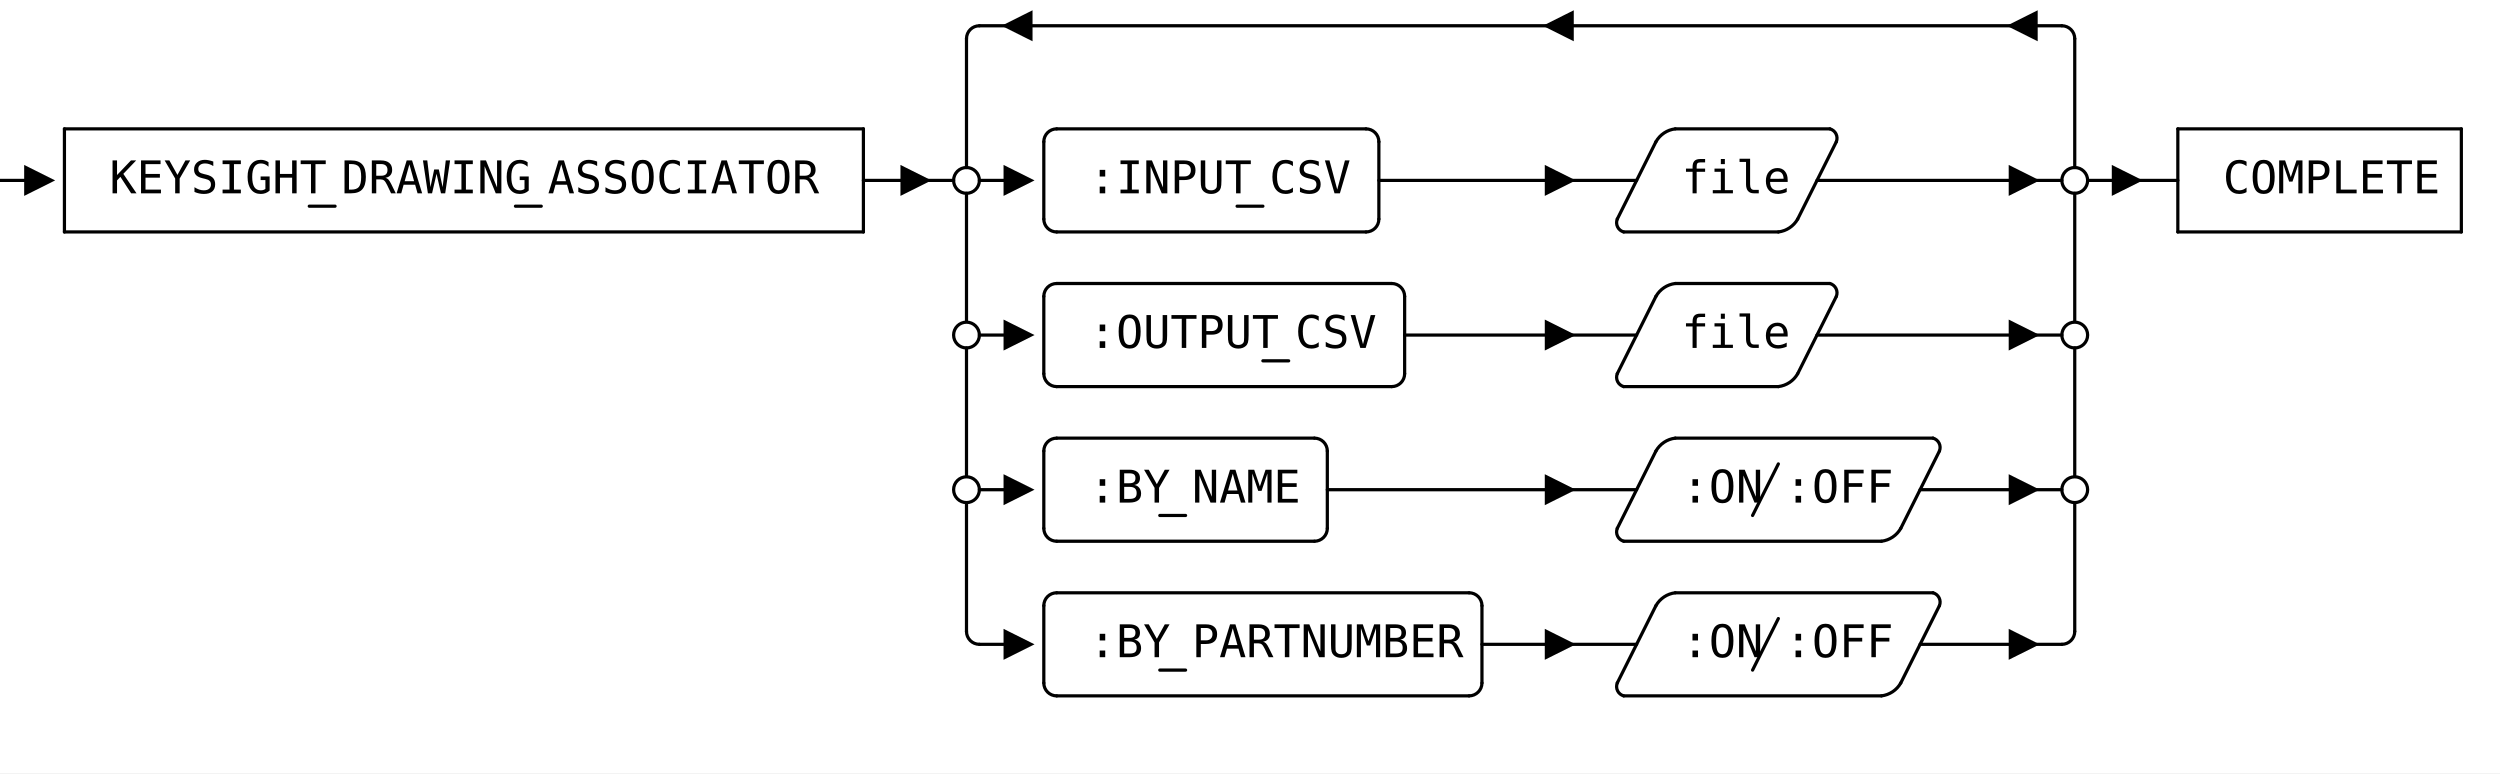
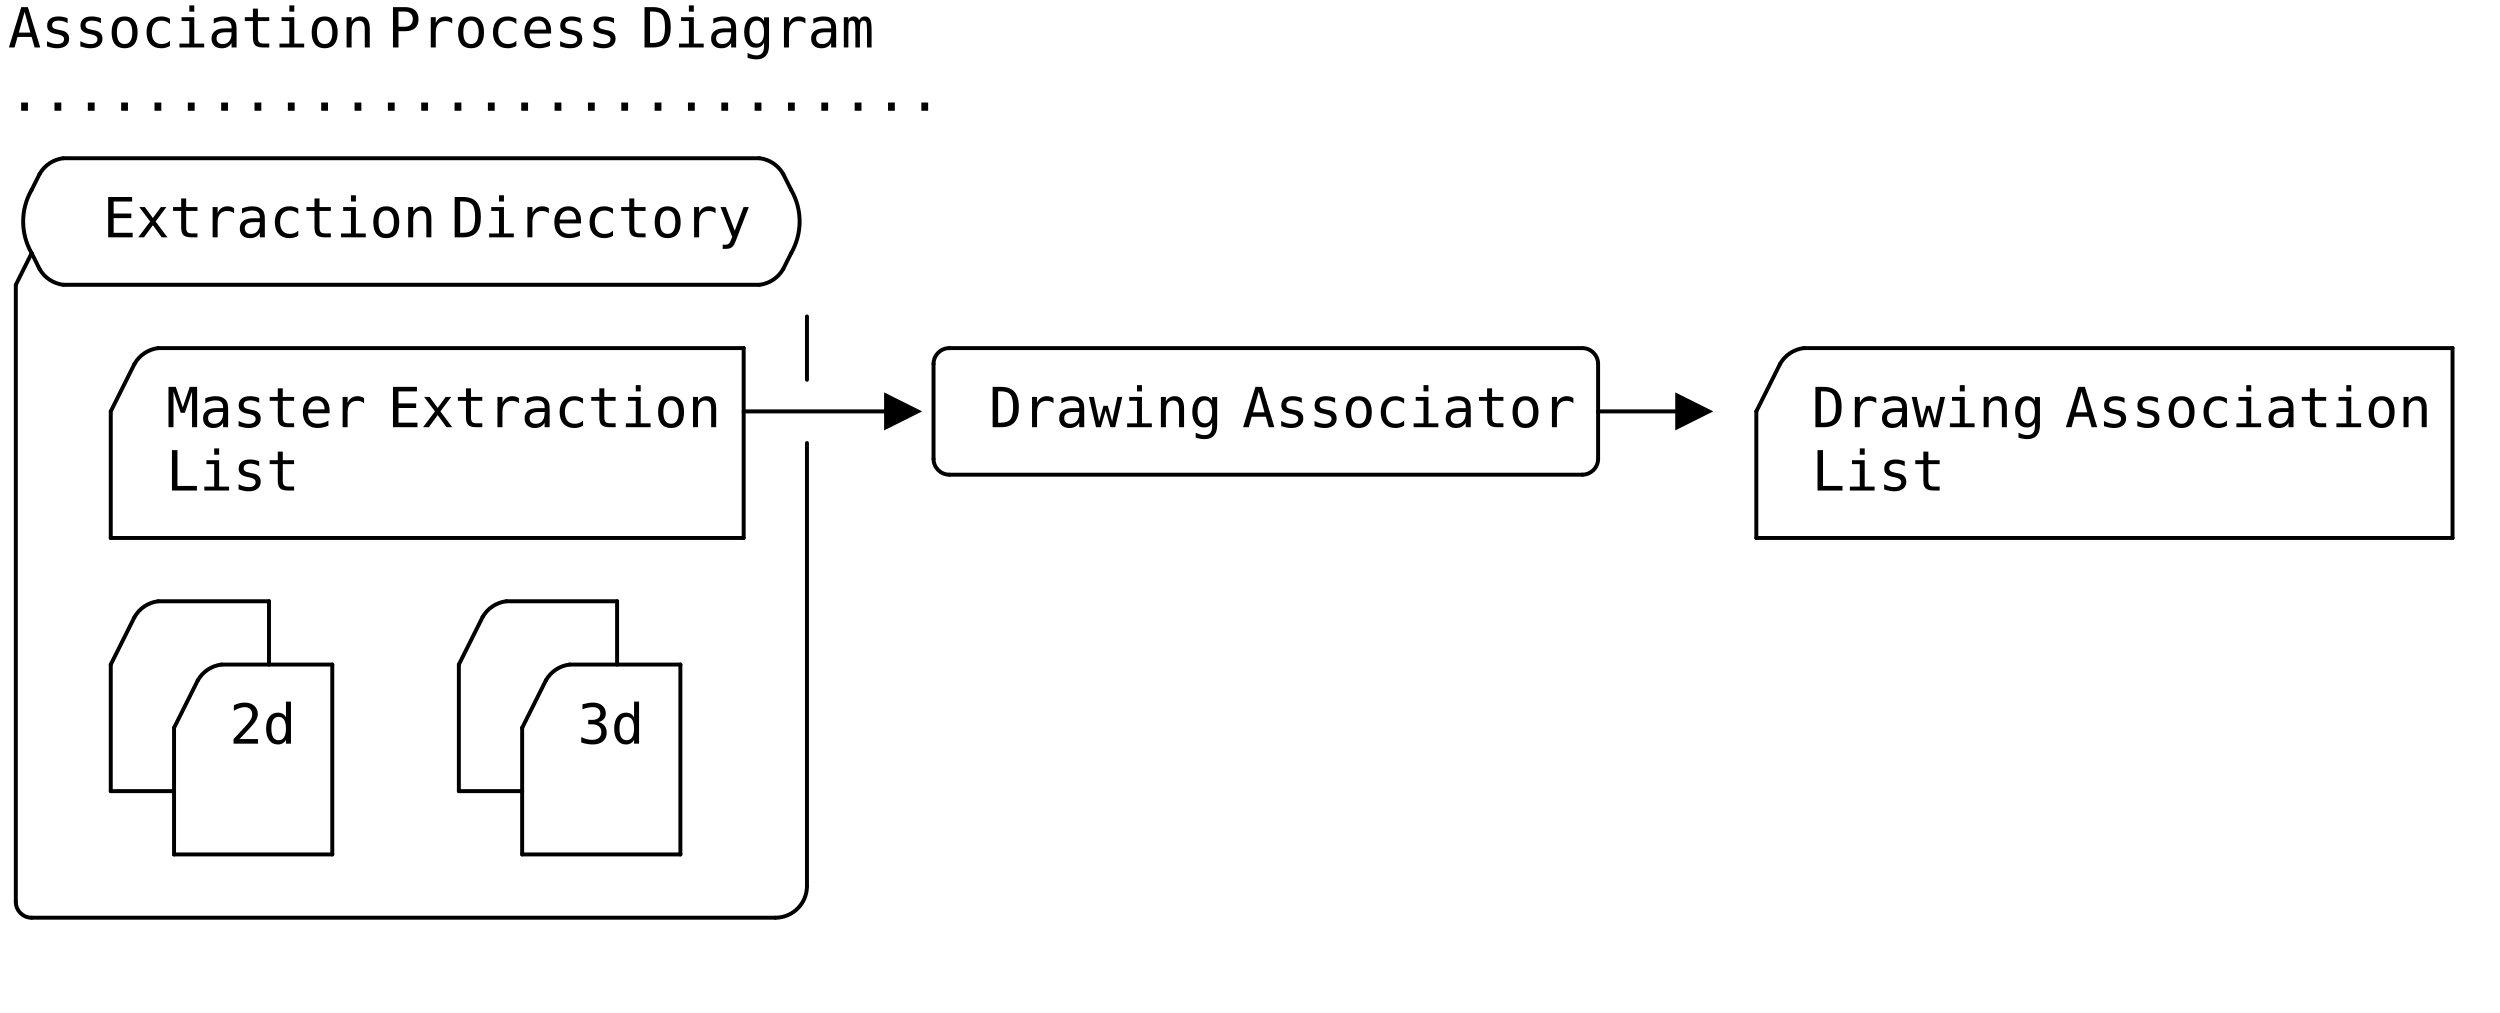
- <svg xmlns="http://www.w3.org/2000/svg" width="776" height="240">
+ <svg xmlns="http://www.w3.org/2000/svg" width="632" height="256">
  <style>
        line, path, circle, rect, polygon{stroke:black;stroke-width:1;stroke-opacity:1;fill-opacity:1;stroke-linecap:round;stroke-linejoin:miter;}text{font-family:Monospace;font-size:14px;}rect.backdrop{stroke:none;fill:white;}.broken{stroke-dasharray:8;}.filled{fill:black;}.bg_filled{fill:white;}.nofill{fill:white;}.end_marked_arrow{marker-end:url(#arrow);}.start_marked_arrow{marker-start:url(#arrow);}.end_marked_diamond{marker-end:url(#diamond);}.start_marked_diamond{marker-start:url(#diamond);}.end_marked_circle{marker-end:url(#circle);}.start_marked_circle{marker-start:url(#circle);}.end_marked_open_circle{marker-end:url(#open_circle);}.start_marked_open_circle{marker-start:url(#open_circle);}.end_marked_big_open_circle{marker-end:url(#big_open_circle);}.start_marked_big_open_circle{marker-start:url(#big_open_circle);}
        
        
    </style>
  <defs>
    <marker id="arrow" viewBox="-2 -2 8 8" refX="4" refY="2" markerWidth="7" markerHeight="7" orient="auto-start-reverse">
      <polygon points="0,0 0,4 4,2 0,0" />
    </marker>
    <marker id="diamond" viewBox="-2 -2 8 8" refX="4" refY="2" markerWidth="7" markerHeight="7" orient="auto-start-reverse">
      <polygon points="0,2 2,0 4,2 2,4 0,2" />
    </marker>
    <marker id="circle" viewBox="0 0 8 8" refX="4" refY="4" markerWidth="7" markerHeight="7" orient="auto-start-reverse">
      <circle cx="4" cy="4" r="2" class="filled" />
    </marker>
    <marker id="open_circle" viewBox="0 0 8 8" refX="4" refY="4" markerWidth="7" markerHeight="7" orient="auto-start-reverse">
      <circle cx="4" cy="4" r="2" class="bg_filled" />
    </marker>
    <marker id="big_open_circle" viewBox="0 0 8 8" refX="4" refY="4" markerWidth="7" markerHeight="7" orient="auto-start-reverse">
      <circle cx="4" cy="4" r="3" class="bg_filled" />
    </marker>
  </defs>
-   <rect class="backdrop" x="0" y="0" width="776" height="240" />
-   <text x="34" y="60">KEYSIGHT</text>
-   <line x1="96" y1="64" x2="104" y2="64" class="solid" />
-   <text x="106" y="60">DRAWING</text>
-   <line x1="160" y1="64" x2="168" y2="64" class="solid" />
-   <text x="170" y="60">ASSOCIATOR</text>
-   <circle cx="300" cy="56" r="4" class="nofill" />
-   <line x1="300" y1="60" x2="300" y2="100" class="solid" />
-   <text x="338" y="60">:INPUT</text>
-   <line x1="384" y1="64" x2="392" y2="64" class="solid" />
-   <text x="394" y="60">CSV</text>
-   <text x="522" y="60">file</text>
-   <circle cx="644" cy="56" r="4" class="nofill" />
-   <line x1="644" y1="60" x2="644" y2="100" class="solid" />
-   <text x="690" y="60">COMPLETE</text>
-   <circle cx="300" cy="104" r="4" class="nofill" />
-   <line x1="300" y1="108" x2="300" y2="148" class="solid" />
-   <text x="338" y="108">:OUTPUT</text>
-   <line x1="392" y1="112" x2="400" y2="112" class="solid" />
-   <text x="402" y="108">CSV</text>
-   <text x="522" y="108">file</text>
-   <circle cx="644" cy="104" r="4" class="nofill" />
-   <line x1="644" y1="108" x2="644" y2="148" class="solid" />
-   <circle cx="300" cy="152" r="4" class="nofill" />
-   <text x="338" y="156">:BY</text>
-   <line x1="360" y1="160" x2="368" y2="160" class="solid" />
-   <text x="370" y="156">NAME</text>
-   <text x="522" y="156">:ON</text>
-   <line x1="552" y1="144" x2="544" y2="160" class="solid" />
-   <text x="554" y="156">:OFF</text>
-   <circle cx="644" cy="152" r="4" class="nofill" />
-   <text x="338" y="204">:BY</text>
-   <line x1="360" y1="208" x2="368" y2="208" class="solid" />
-   <text x="370" y="204">PARTNUMBER</text>
-   <text x="522" y="204">:ON</text>
-   <line x1="552" y1="192" x2="544" y2="208" class="solid" />
-   <text x="554" y="204">:OFF</text>
+   <rect class="backdrop" x="0" y="0" width="632" height="256" />
+   <text x="2" y="12">Association</text>
+   <text x="98" y="12">Process</text>
+   <text x="162" y="12">Diagram</text>
+   <text x="2" y="28">............................</text>
+   <text x="26" y="60">Extraction</text>
+   <text x="114" y="60">Directory</text>
+   <line x1="204" y1="80" x2="204" y2="96" class="solid" />
+   <text x="42" y="108">Master</text>
+   <text x="98" y="108">Extraction</text>
+   <text x="250" y="108">Drawing</text>
+   <text x="314" y="108">Associator</text>
+   <text x="42" y="124">List</text>
+   <text x="58" y="188">2d</text>
+   <text x="146" y="188">3d</text>
+   <text x="458" y="108">Drawing</text>
+   <text x="522" y="108">Association</text>
+   <text x="458" y="124">List</text>
  <g>
-     <path d="M 304,8 A 4,4 0,0,0 300,12" class="nofill" />
-     <line x1="300" y1="12" x2="300" y2="52" class="solid" />
-     <line x1="304" y1="8" x2="312" y2="8" class="solid" />
-     <polygon points="320,4 312,8 320,12" class="filled" />
-     <line x1="320" y1="8" x2="480" y2="8" class="solid" />
-     <polygon points="488,4 480,8 488,12" class="filled" />
-     <line x1="488" y1="8" x2="624" y2="8" class="solid" />
-     <polygon points="632,4 624,8 632,12" class="filled" />
-     <line x1="632" y1="8" x2="640" y2="8" class="solid" />
-     <path d="M 640,8 A 4,4 0,0,1 644,12" class="nofill" />
-     <line x1="644" y1="12" x2="644" y2="52" class="solid" />
+     <path d="M 16,40 A 8,8 0,0,0 10,44" class="nofill" />
+     <line x1="10" y1="44" x2="8" y2="48" class="solid" />
+     <line x1="16" y1="40" x2="192" y2="40" class="solid" />
+     <path d="M 192,40 A 8,8 0,0,1 198,44" class="nofill" />
+     <line x1="198" y1="44" x2="200" y2="48" class="solid" />
+     <path d="M 8,48 A 16,16 0,0,0 8,64" class="nofill" />
+     <path d="M 200,48 A 16,16 0,0,1 200,64" class="nofill" />
+     <line x1="8" y1="64" x2="4" y2="72" class="solid" />
+     <line x1="4" y1="72" x2="4" y2="228" class="solid" />
+     <line x1="8" y1="64" x2="10" y2="68" class="solid" />
+     <path d="M 10,68 A 8,8 0,0,0 16,72" class="nofill" />
+     <line x1="16" y1="72" x2="192" y2="72" class="solid" />
+     <line x1="200" y1="64" x2="198" y2="68" class="solid" />
+     <path d="M 198,68 A 8,8 0,0,1 192,72" class="nofill" />
+     <path d="M 4,228 A 4,4 0,0,0 8,232" class="nofill" />
+     <line x1="8" y1="232" x2="196" y2="232" class="solid" />
+     <line x1="204" y1="112" x2="204" y2="224" class="solid" />
+     <path d="M 204,224 A 8,8 0,0,1 196,232" class="nofill" />
  </g>
  <g>
-     <line x1="20" y1="40" x2="268" y2="40" class="solid" />
-     <line x1="20" y1="40" x2="20" y2="72" class="solid" />
-     <line x1="268" y1="40" x2="268" y2="72" class="solid" />
-     <line x1="268" y1="56" x2="280" y2="56" class="solid" />
-     <polygon points="280,52 288,56 280,60" class="filled" />
-     <line x1="288" y1="56" x2="296" y2="56" class="solid" />
-     <line x1="20" y1="72" x2="268" y2="72" class="solid" />
+     <path d="M 40,88 A 8,8 0,0,0 34,92" class="nofill" />
+     <line x1="34" y1="92" x2="28" y2="104" class="solid" />
+     <line x1="40" y1="88" x2="188" y2="88" class="solid" />
+     <line x1="188" y1="88" x2="188" y2="136" class="solid" />
+     <line x1="28" y1="104" x2="28" y2="136" class="solid" />
+     <line x1="188" y1="104" x2="224" y2="104" class="solid" />
+     <polygon points="224,100 232,104 224,108" class="filled" />
+     <line x1="28" y1="136" x2="188" y2="136" class="solid" />
  </g>
  <g>
-     <path d="M 328,40 A 4,4 0,0,0 324,44" class="nofill" />
-     <line x1="324" y1="44" x2="324" y2="68" class="solid" />
-     <line x1="328" y1="40" x2="424" y2="40" class="solid" />
-     <path d="M 424,40 A 4,4 0,0,1 428,44" class="nofill" />
-     <line x1="428" y1="44" x2="428" y2="68" class="solid" />
-     <line x1="428" y1="56" x2="480" y2="56" class="solid" />
-     <polygon points="480,52 488,56 480,60" class="filled" />
-     <path d="M 324,68 A 4,4 0,0,0 328,72" class="nofill" />
-     <line x1="328" y1="72" x2="424" y2="72" class="solid" />
-     <path d="M 428,68 A 4,4 0,0,1 424,72" class="nofill" />
-     <path d="M 520,40 A 8,8 0,0,0 514,44" class="nofill" />
-     <line x1="514" y1="44" x2="502" y2="68" class="solid" />
-     <line x1="520" y1="40" x2="568" y2="40" class="solid" />
-     <path d="M 568,40 A 3,3 0,0,1 570,44" class="nofill" />
-     <line x1="570" y1="44" x2="558" y2="68" class="solid" />
-     <line x1="488" y1="56" x2="508" y2="56" class="solid" />
-     <line x1="564" y1="56" x2="624" y2="56" class="solid" />
-     <polygon points="624,52 632,56 624,60" class="filled" />
-     <line x1="632" y1="56" x2="640" y2="56" class="solid" />
-     <path d="M 502,68 A 3,3 0,0,0 504,72" class="nofill" />
-     <line x1="504" y1="72" x2="552" y2="72" class="solid" />
-     <path d="M 558,68 A 8,8 0,0,1 552,72" class="nofill" />
+     <path d="M 240,88 A 4,4 0,0,0 236,92" class="nofill" />
+     <line x1="236" y1="92" x2="236" y2="116" class="solid" />
+     <line x1="240" y1="88" x2="400" y2="88" class="solid" />
+     <path d="M 400,88 A 4,4 0,0,1 404,92" class="nofill" />
+     <line x1="404" y1="92" x2="404" y2="116" class="solid" />
+     <line x1="404" y1="104" x2="424" y2="104" class="solid" />
+     <polygon points="424,100 432,104 424,108" class="filled" />
+     <path d="M 236,116 A 4,4 0,0,0 240,120" class="nofill" />
+     <line x1="240" y1="120" x2="400" y2="120" class="solid" />
+     <path d="M 404,116 A 4,4 0,0,1 400,120" class="nofill" />
  </g>
  <g>
-     <line x1="676" y1="40" x2="764" y2="40" class="solid" />
-     <line x1="676" y1="40" x2="676" y2="72" class="solid" />
-     <line x1="764" y1="40" x2="764" y2="72" class="solid" />
-     <line x1="676" y1="72" x2="764" y2="72" class="solid" />
-     <line x1="648" y1="56" x2="656" y2="56" class="solid" />
-     <polygon points="656,52 664,56 656,60" class="filled" />
-     <line x1="664" y1="56" x2="676" y2="56" class="solid" />
+     <path d="M 40,152 A 8,8 0,0,0 34,156" class="nofill" />
+     <line x1="34" y1="156" x2="28" y2="168" class="solid" />
+     <line x1="40" y1="152" x2="68" y2="152" class="solid" />
+     <line x1="68" y1="152" x2="68" y2="168" class="solid" />
+     <line x1="28" y1="168" x2="28" y2="200" class="solid" />
+     <path d="M 56,168 A 8,8 0,0,0 50,172" class="nofill" />
+     <line x1="50" y1="172" x2="44" y2="184" class="solid" />
+     <line x1="56" y1="168" x2="84" y2="168" class="solid" />
+     <line x1="84" y1="168" x2="84" y2="216" class="solid" />
+     <line x1="44" y1="184" x2="44" y2="216" class="solid" />
+     <line x1="28" y1="200" x2="44" y2="200" class="solid" />
+     <line x1="44" y1="216" x2="84" y2="216" class="solid" />
  </g>
  <g>
-     <line x1="0" y1="56" x2="8" y2="56" class="solid" />
-     <polygon points="8,52 16,56 8,60" class="filled" />
+     <path d="M 128,152 A 8,8 0,0,0 122,156" class="nofill" />
+     <line x1="122" y1="156" x2="116" y2="168" class="solid" />
+     <line x1="128" y1="152" x2="156" y2="152" class="solid" />
+     <line x1="156" y1="152" x2="156" y2="168" class="solid" />
+     <line x1="116" y1="168" x2="116" y2="200" class="solid" />
+     <path d="M 144,168 A 8,8 0,0,0 138,172" class="nofill" />
+     <line x1="138" y1="172" x2="132" y2="184" class="solid" />
+     <line x1="144" y1="168" x2="172" y2="168" class="solid" />
+     <line x1="172" y1="168" x2="172" y2="216" class="solid" />
+     <line x1="132" y1="184" x2="132" y2="216" class="solid" />
+     <line x1="116" y1="200" x2="132" y2="200" class="solid" />
+     <line x1="132" y1="216" x2="172" y2="216" class="solid" />
  </g>
  <g>
-     <line x1="304" y1="56" x2="312" y2="56" class="solid" />
-     <polygon points="312,52 320,56 312,60" class="filled" />
-   </g>
-   <g>
-     <path d="M 328,88 A 4,4 0,0,0 324,92" class="nofill" />
-     <line x1="324" y1="92" x2="324" y2="116" class="solid" />
-     <line x1="328" y1="88" x2="432" y2="88" class="solid" />
-     <path d="M 432,88 A 4,4 0,0,1 436,92" class="nofill" />
-     <line x1="436" y1="92" x2="436" y2="116" class="solid" />
-     <line x1="436" y1="104" x2="480" y2="104" class="solid" />
-     <polygon points="480,100 488,104 480,108" class="filled" />
-     <path d="M 324,116 A 4,4 0,0,0 328,120" class="nofill" />
-     <line x1="328" y1="120" x2="432" y2="120" class="solid" />
-     <path d="M 436,116 A 4,4 0,0,1 432,120" class="nofill" />
-     <path d="M 520,88 A 8,8 0,0,0 514,92" class="nofill" />
-     <line x1="514" y1="92" x2="502" y2="116" class="solid" />
-     <line x1="520" y1="88" x2="568" y2="88" class="solid" />
-     <path d="M 568,88 A 3,3 0,0,1 570,92" class="nofill" />
-     <line x1="570" y1="92" x2="558" y2="116" class="solid" />
-     <line x1="488" y1="104" x2="508" y2="104" class="solid" />
-     <line x1="564" y1="104" x2="624" y2="104" class="solid" />
-     <polygon points="624,100 632,104 624,108" class="filled" />
-     <line x1="632" y1="104" x2="640" y2="104" class="solid" />
-     <path d="M 502,116 A 3,3 0,0,0 504,120" class="nofill" />
-     <line x1="504" y1="120" x2="552" y2="120" class="solid" />
-     <path d="M 558,116 A 8,8 0,0,1 552,120" class="nofill" />
-   </g>
-   <g>
-     <line x1="304" y1="104" x2="312" y2="104" class="solid" />
-     <polygon points="312,100 320,104 312,108" class="filled" />
-   </g>
-   <g>
-     <path d="M 328,136 A 4,4 0,0,0 324,140" class="nofill" />
-     <line x1="324" y1="140" x2="324" y2="164" class="solid" />
-     <line x1="328" y1="136" x2="408" y2="136" class="solid" />
-     <path d="M 408,136 A 4,4 0,0,1 412,140" class="nofill" />
-     <line x1="412" y1="140" x2="412" y2="164" class="solid" />
-     <line x1="412" y1="152" x2="480" y2="152" class="solid" />
-     <polygon points="480,148 488,152 480,156" class="filled" />
-     <path d="M 324,164 A 4,4 0,0,0 328,168" class="nofill" />
-     <line x1="328" y1="168" x2="408" y2="168" class="solid" />
-     <path d="M 412,164 A 4,4 0,0,1 408,168" class="nofill" />
-     <path d="M 520,136 A 8,8 0,0,0 514,140" class="nofill" />
-     <line x1="514" y1="140" x2="502" y2="164" class="solid" />
-     <line x1="520" y1="136" x2="600" y2="136" class="solid" />
-     <path d="M 600,136 A 3,3 0,0,1 602,140" class="nofill" />
-     <line x1="602" y1="140" x2="590" y2="164" class="solid" />
-     <line x1="488" y1="152" x2="508" y2="152" class="solid" />
-     <line x1="596" y1="152" x2="624" y2="152" class="solid" />
-     <polygon points="624,148 632,152 624,156" class="filled" />
-     <line x1="632" y1="152" x2="640" y2="152" class="solid" />
-     <path d="M 502,164 A 3,3 0,0,0 504,168" class="nofill" />
-     <line x1="504" y1="168" x2="584" y2="168" class="solid" />
-     <path d="M 590,164 A 8,8 0,0,1 584,168" class="nofill" />
-   </g>
-   <g>
-     <line x1="300" y1="156" x2="300" y2="196" class="solid" />
-     <path d="M 300,196 A 4,4 0,0,0 304,200" class="nofill" />
-     <line x1="304" y1="200" x2="312" y2="200" class="solid" />
-     <polygon points="312,196 320,200 312,204" class="filled" />
-   </g>
-   <g>
-     <line x1="304" y1="152" x2="312" y2="152" class="solid" />
-     <polygon points="312,148 320,152 312,156" class="filled" />
-   </g>
-   <g>
-     <line x1="644" y1="156" x2="644" y2="196" class="solid" />
-     <path d="M 520,184 A 8,8 0,0,0 514,188" class="nofill" />
-     <line x1="514" y1="188" x2="502" y2="212" class="solid" />
-     <line x1="520" y1="184" x2="600" y2="184" class="solid" />
-     <path d="M 600,184 A 3,3 0,0,1 602,188" class="nofill" />
-     <line x1="602" y1="188" x2="590" y2="212" class="solid" />
-     <line x1="488" y1="200" x2="508" y2="200" class="solid" />
-     <line x1="596" y1="200" x2="624" y2="200" class="solid" />
-     <polygon points="624,196 632,200 624,204" class="filled" />
-     <line x1="632" y1="200" x2="640" y2="200" class="solid" />
-     <path d="M 644,196 A 4,4 0,0,1 640,200" class="nofill" />
-     <path d="M 502,212 A 3,3 0,0,0 504,216" class="nofill" />
-     <line x1="504" y1="216" x2="584" y2="216" class="solid" />
-     <path d="M 590,212 A 8,8 0,0,1 584,216" class="nofill" />
-     <path d="M 328,184 A 4,4 0,0,0 324,188" class="nofill" />
-     <line x1="324" y1="188" x2="324" y2="212" class="solid" />
-     <line x1="328" y1="184" x2="456" y2="184" class="solid" />
-     <path d="M 456,184 A 4,4 0,0,1 460,188" class="nofill" />
-     <line x1="460" y1="188" x2="460" y2="212" class="solid" />
-     <line x1="460" y1="200" x2="480" y2="200" class="solid" />
-     <polygon points="480,196 488,200 480,204" class="filled" />
-     <path d="M 324,212 A 4,4 0,0,0 328,216" class="nofill" />
-     <line x1="328" y1="216" x2="456" y2="216" class="solid" />
-     <path d="M 460,212 A 4,4 0,0,1 456,216" class="nofill" />
+     <path d="M 456,88 A 8,8 0,0,0 450,92" class="nofill" />
+     <line x1="450" y1="92" x2="444" y2="104" class="solid" />
+     <line x1="456" y1="88" x2="620" y2="88" class="solid" />
+     <line x1="620" y1="88" x2="620" y2="136" class="solid" />
+     <line x1="444" y1="104" x2="444" y2="136" class="solid" />
+     <line x1="444" y1="136" x2="620" y2="136" class="solid" />
  </g>
</svg>
